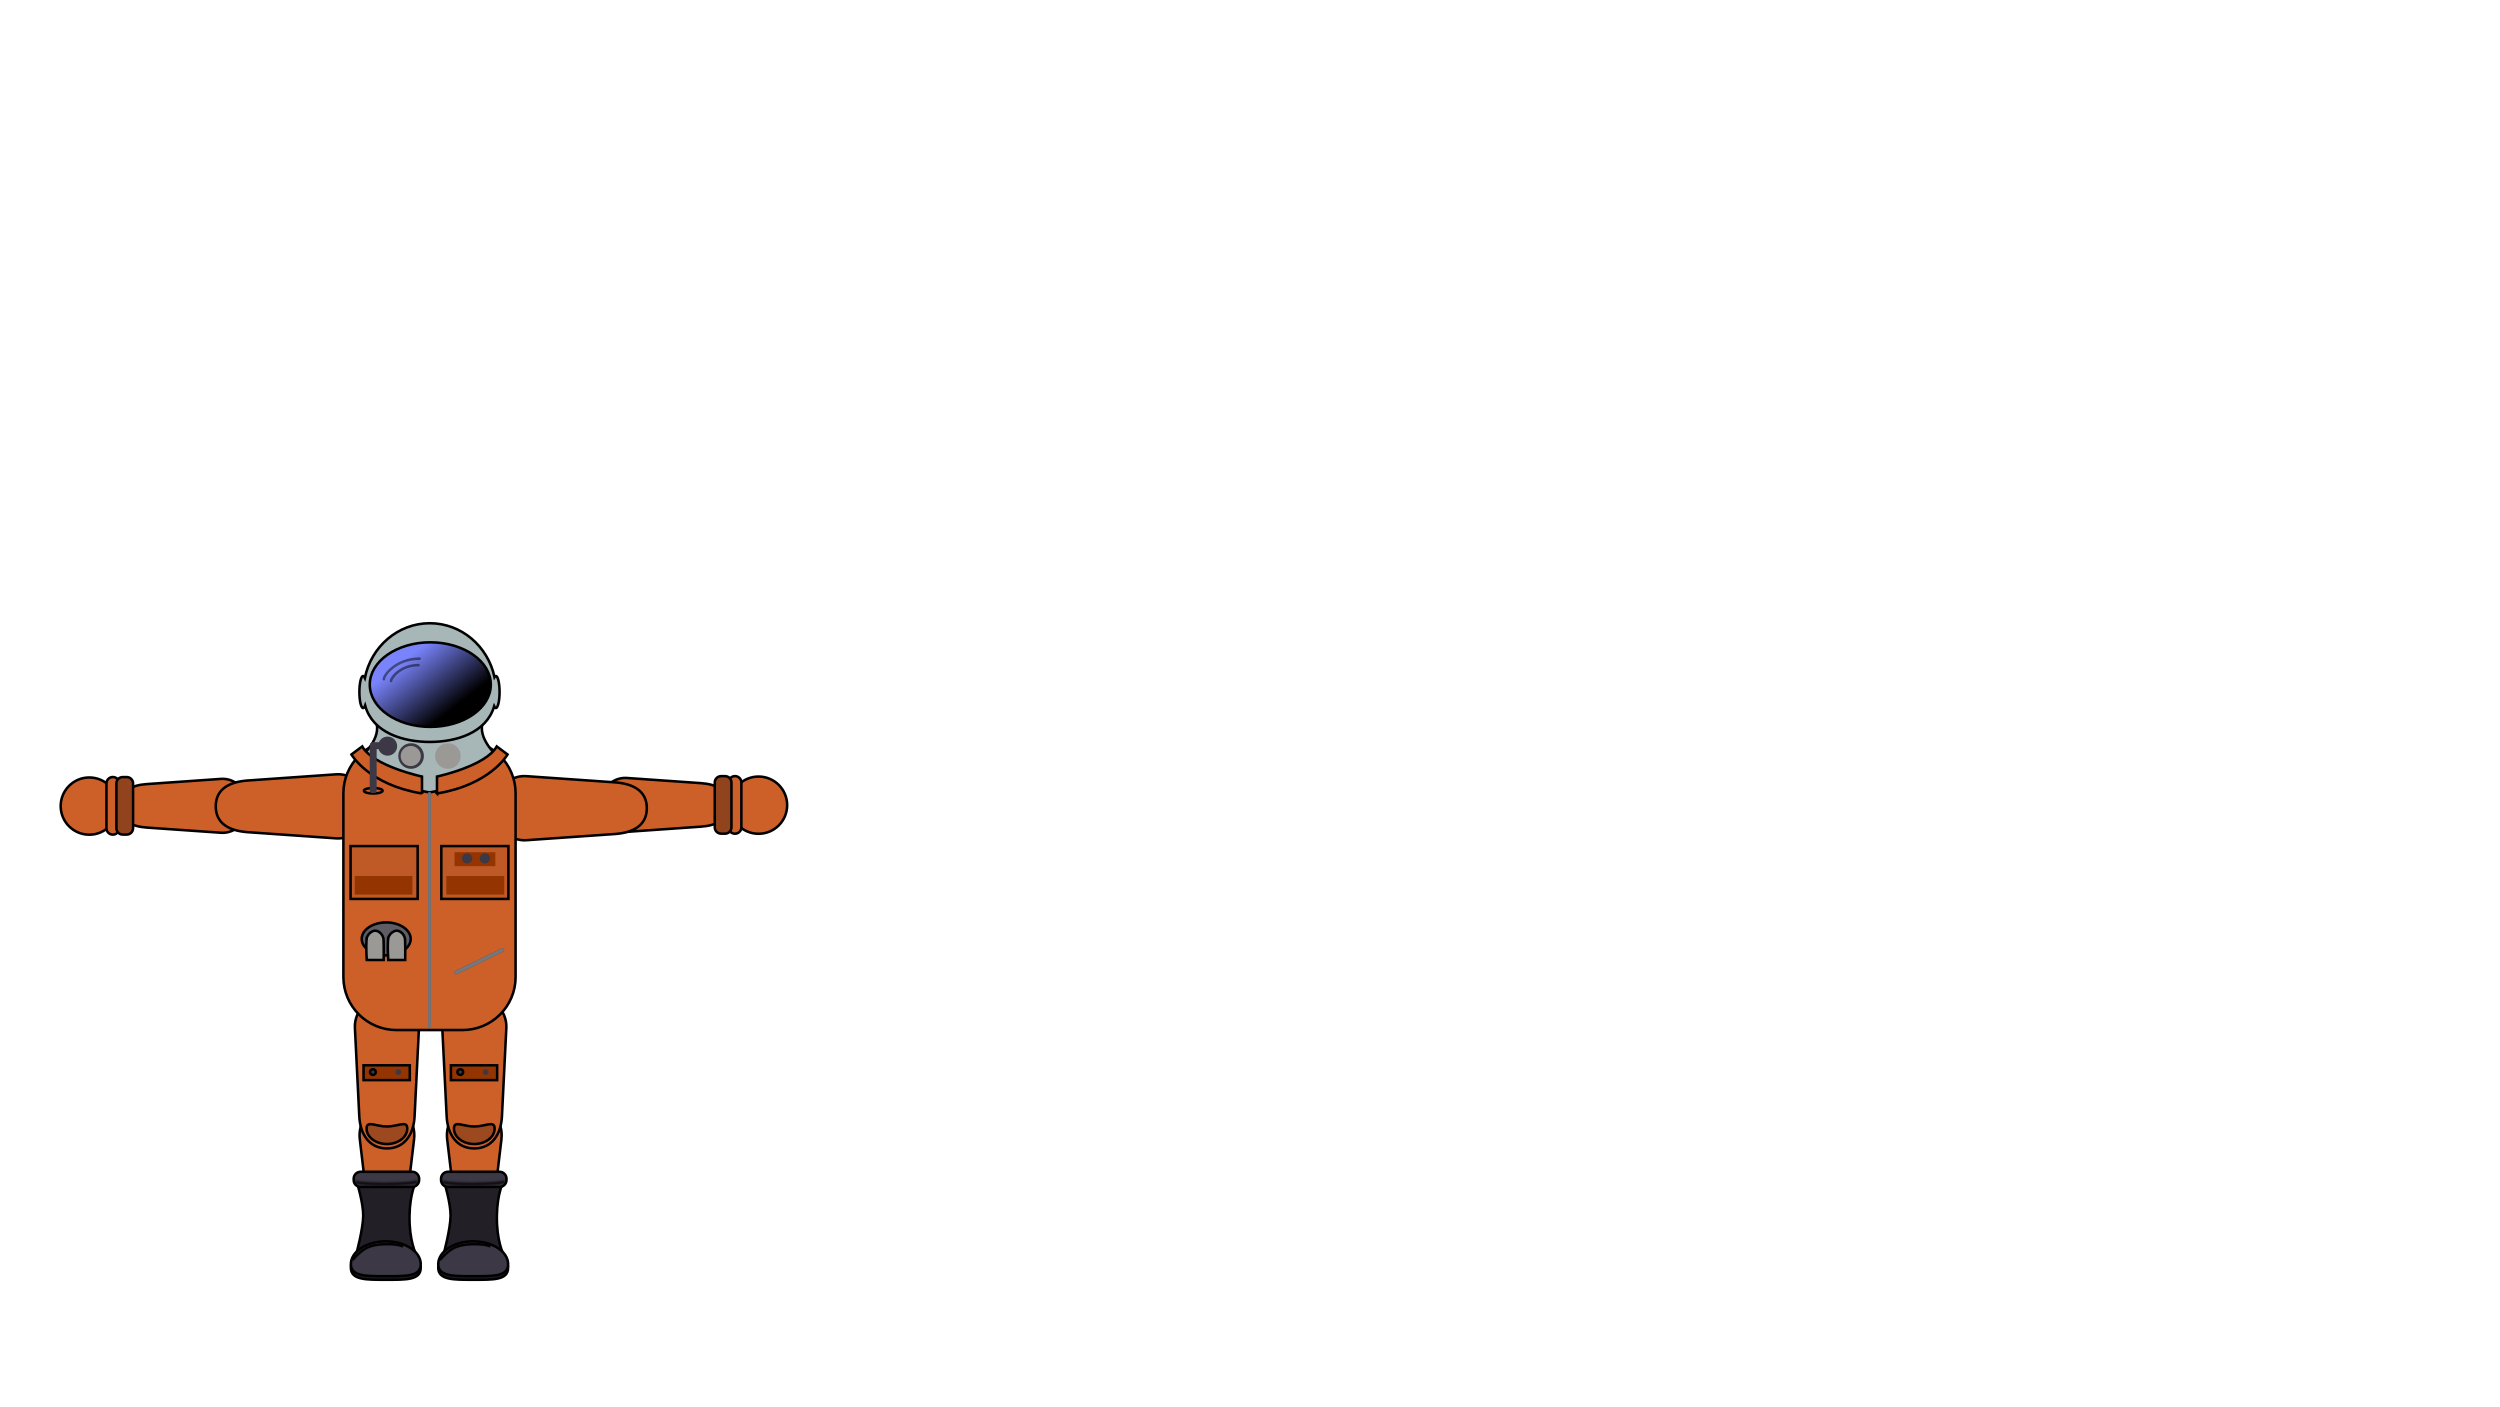
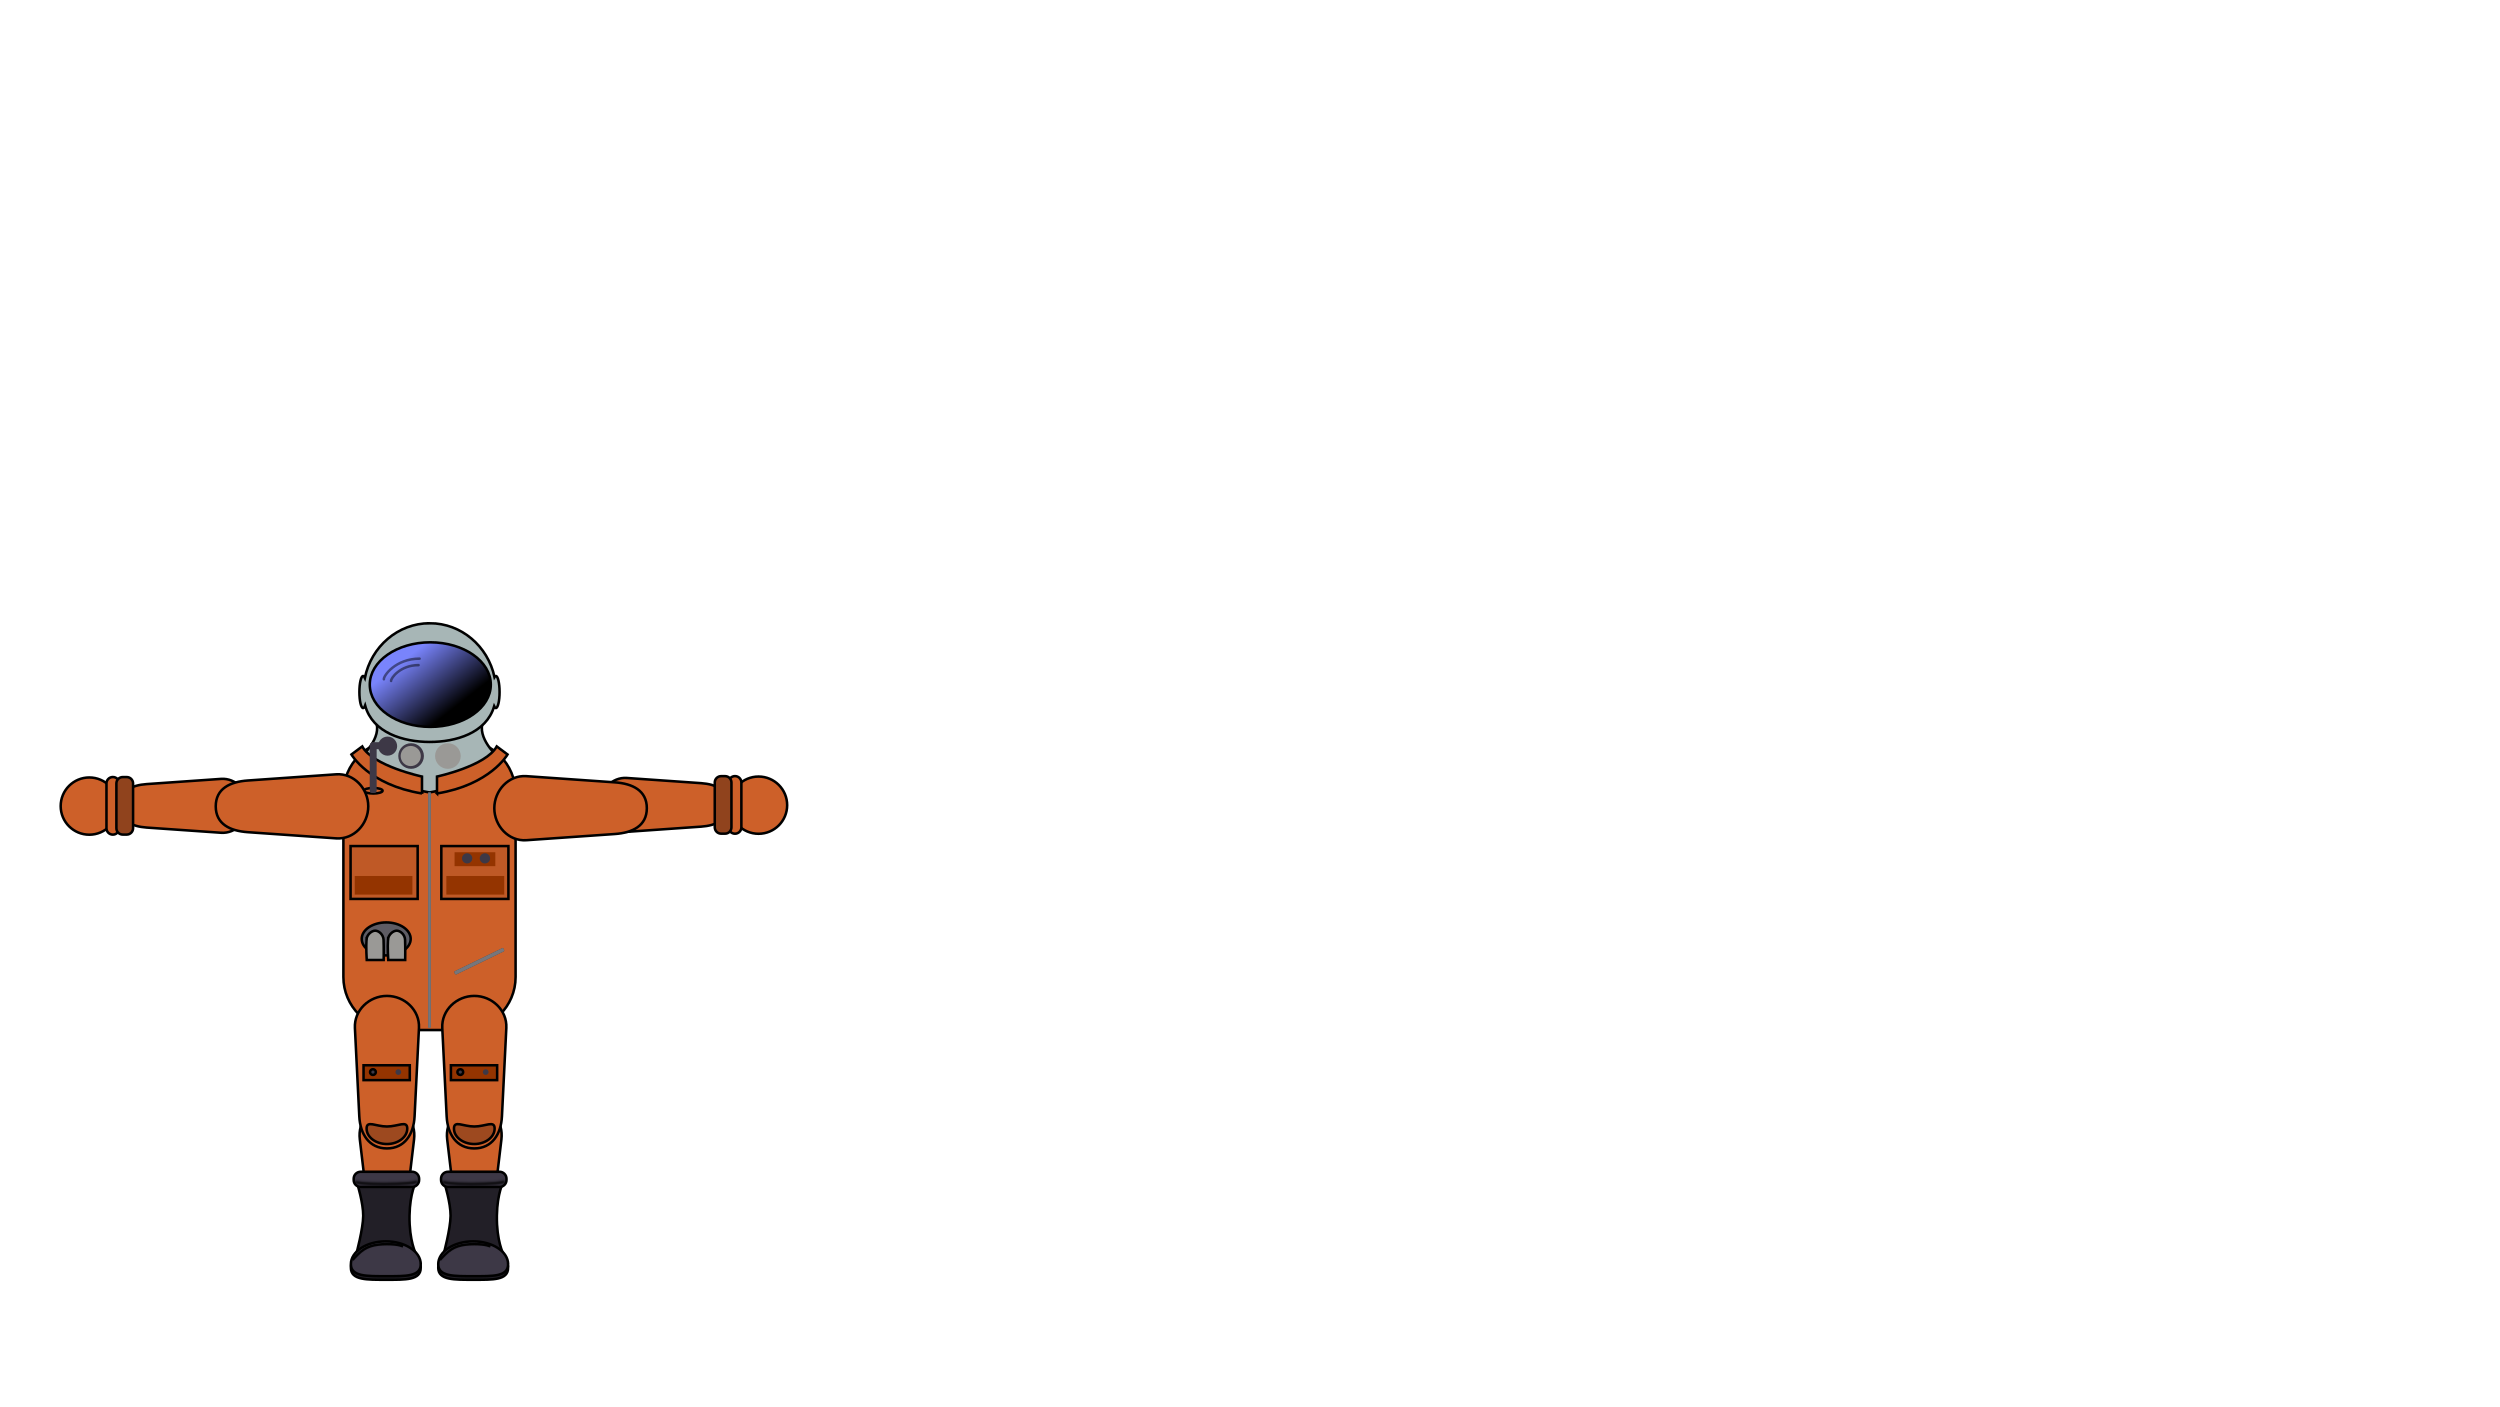
<svg xmlns="http://www.w3.org/2000/svg" xmlns:xlink="http://www.w3.org/1999/xlink" width="1920" height="1080" viewBox="0 0 508 285.75" version="1.1" id="svg1">
  <defs id="defs1">
    <filter style="color-interpolation-filters:sRGB" id="filter71" x="-0.052" y="-0.187" width="1.093" height="1.348">
      <feGaussianBlur stdDeviation="0.147" id="feGaussianBlur71" />
    </filter>
    <filter style="color-interpolation-filters:sRGB" id="filter72" x="-0.073" y="-1.961" width="1.141" height="4.954">
      <feGaussianBlur stdDeviation="0.333" id="feGaussianBlur72" />
    </filter>
    <linearGradient xlink:href="#linearGradient64" id="linearGradient65" x1="-164.24" y1="557.014" x2="-171.913" y2="547.224" gradientUnits="userSpaceOnUse" gradientTransform="translate(0,0.2003846)" />
    <linearGradient id="linearGradient64">
      <stop style="stop-color:#000000;stop-opacity:1;" offset="0" id="stop64" />
      <stop style="stop-color:#7984fc;stop-opacity:1;" offset="1" id="stop65" />
    </linearGradient>
  </defs>
-   <g id="layer9" transform="translate(0.5291667,-8.466667)">
-     <g id="g110" transform="matrix(1.120004,0,0,1.120004,274.9818,-471.6462)" style="stroke:#000000;stroke-width:0.464;stroke-dasharray:none;stroke-opacity:1">
-       <path id="path104" style="fill:#cd6029;stroke:#000000;stroke-width:0.464;stroke-dasharray:none;stroke-opacity:1" d="m -159.94,629.563 c 3.219,0 5.299,2.625 4.922,5.811 l -1.901,16.048 c -0.389,3.282 -3.021,3.191 -3.021,3.191 0,0 -2.627,0.133 -3.021,-3.191 l -1.901,-16.048 c -0.377,-3.185 1.703,-5.811 4.922,-5.811 z" />
-       <g id="g109" transform="matrix(0.8669806,0,0,0.8669806,-54.16583,81.0971)" style="stroke:#000000;stroke-width:0.535;stroke-dasharray:none;stroke-opacity:1">
-         <path style="opacity:1;fill:#221f27;fill-opacity:1;stroke:#000000;stroke-width:0.535;stroke-linecap:butt;stroke-dasharray:none;stroke-opacity:1" d="m -128.21,648.588 c 0,0 1.264,4.085 1.243,6.745 -0.022,2.708 -1.446,7.989 -1.446,7.989 h 12.485 c 0,0 -1.44,-2.759 -1.348,-8.035 0.084,-4.779 1.348,-7.063 1.348,-7.063" id="path105" />
-         <path id="path106" style="opacity:1;fill:#1f1d24;fill-opacity:1;stroke:#000000;stroke-width:0.535;stroke-dasharray:none;stroke-opacity:1" d="m -114.927,666.19 c 0,2.634 -3.174,2.52 -7.212,2.52 -4.038,0 -7.411,0.114 -7.411,-2.52 0,-2.634 3.273,-4.769 7.311,-4.769 4.038,0 7.311,2.135 7.311,4.769 z" />
-         <path id="path107" style="opacity:1;fill:#3d3846;stroke:#000000;stroke-width:0.535;stroke-dasharray:none;stroke-opacity:1" d="m -114.927,665.442 c 0,2.634 -3.174,2.52 -7.212,2.52 -4.038,0 -7.411,0.114 -7.411,-2.52 0,-2.634 3.273,-4.769 7.311,-4.769 4.038,0 7.311,2.135 7.311,4.769 z" />
-         <rect style="opacity:1;fill:#3d3846;fill-opacity:1;stroke:#000000;stroke-width:0.535;stroke-linecap:butt;stroke-dasharray:none;stroke-opacity:1" id="rect107" width="13.695" height="3.176" x="-128.962" y="646.11" ry="1.456" />
-         <path style="opacity:1;mix-blend-mode:normal;fill:none;fill-opacity:1;stroke:#000000;stroke-width:0.535;stroke-linecap:butt;stroke-dasharray:none;stroke-opacity:1;filter:url(#filter71)" d="m -129.117,664.435 c 0.75,-0.816 1.499,-1.632 2.365,-2.194 0.865,-0.562 1.847,-0.871 3.01,-1.014 1.163,-0.143 2.508,-0.121 3.406,-0.033 0.898,0.088 1.35,0.243 1.802,0.397" id="path108" transform="translate(-0.08268229,0.1322917)" />
-         <path style="opacity:1;mix-blend-mode:normal;fill:none;fill-opacity:1;stroke:#000000;stroke-width:0.535;stroke-linecap:butt;stroke-dasharray:none;stroke-opacity:1;filter:url(#filter72)" d="m -128.455,648.593 c 0.187,0.121 0.375,0.243 1.35,0.342 0.976,0.099 2.74,0.176 4.636,0.176 1.896,0 3.925,-0.077 5.11,-0.179 1.185,-0.102 1.527,-0.229 1.869,-0.356" id="path109" transform="translate(-0.1653646,-0.4299479)" />
+   <g id="layer3" transform="translate(31.08103,14.74428)">
+     <g id="layer7">
+       <g id="g79" transform="matrix(1.120004,0,0,1.120004,243.9968,-496.8356)" style="stroke-width:0.464;stroke-dasharray:none">
+         <rect style="fill:#cd6029;fill-opacity:1;stroke:#000000;stroke-width:0.464;stroke-linecap:round;stroke-dasharray:none;stroke-opacity:1" id="rect46" width="31.244" height="52.572" x="-183.305" y="564.743" ry="9.626" />
+         <path style="opacity:1;fill:#a7b6b6;fill-opacity:1;stroke:#000000;stroke-width:0.464;stroke-linecap:round;stroke-dasharray:none;stroke-opacity:1" d="m -172.576,559.531 c -2.853,-0.004 -5.381,0.365 -4.836,1.762 1.169,2.993 -2.433,6.266 -2.9,6.641 2.76,4.818 12.629,6.268 12.629,6.268 0,0 9.869,-1.45 12.629,-6.268 -0.468,-0.374 -4.07,-3.647 -2.9,-6.641 0.873,-2.234 -6.124,-1.837 -9.729,-1.492 -1.352,-0.129 -3.181,-0.267 -4.893,-0.27 z" id="path47" />
+         <g id="g1" transform="matrix(1,0,0,0.9271926,-0.5985567,44.92922)" style="stroke-width:0.482;stroke-dasharray:none">
+           <path style="opacity:1;fill:none;fill-opacity:1;stroke:#424242;stroke-width:0.482;stroke-linecap:butt;stroke-dasharray:none;stroke-opacity:1" d="M -167.084,616.811 V 570.833" id="path49" />
+           <path style="opacity:1;fill:#c0bfbc;fill-opacity:1;stroke:#77767b;stroke-width:0.482;stroke-linecap:butt;stroke-dasharray:none;stroke-opacity:1" d="M -167.084,616.9 V 570.837" id="path50" />
+         </g>
+         <g id="g52" transform="matrix(0.4786807,0.9853702,-0.5066793,0.2461386,214.0309,618.9739)" style="stroke-width:0.59;stroke-dasharray:none">
+           <path style="opacity:1;fill:none;fill-opacity:1;stroke:#424242;stroke-width:0.59;stroke-linecap:round;stroke-dasharray:none;stroke-opacity:1" d="M -160.256,592.655 V 575.625" id="path51" />
+           <path style="opacity:1;fill:#c0bfbc;fill-opacity:1;stroke:#77767b;stroke-width:0.59;stroke-linecap:round;stroke-dasharray:none;stroke-opacity:1" d="M -160.256,592.655 V 575.625" id="path52" />
+         </g>
+         <rect style="opacity:1;fill:#bf5926;fill-opacity:1;stroke:#000000;stroke-width:0.464;stroke-linecap:round;stroke-dasharray:none;stroke-opacity:1" id="rect60" width="12.171" height="9.591" x="-182" y="583.935" />
+         <g id="g53" style="stroke-width:0.464;stroke-dasharray:none">
+           <rect style="opacity:1;fill:#943400;fill-opacity:1;stroke:none;stroke-width:0.464;stroke-linecap:round;stroke-dasharray:none;stroke-opacity:1" id="rect53" width="10.46" height="3.379" x="-181.245" y="589.365" ry="0" />
+         </g>
+         <use x="0" y="0" xlink:href="#rect60" id="use61" transform="translate(16.4638)" style="stroke:#000000;stroke-width:0.464;stroke-dasharray:none;stroke-opacity:1" />
+         <g id="g55" transform="translate(16.66128)" style="stroke-width:0.464;stroke-dasharray:none">
+           <rect style="opacity:1;fill:#943400;fill-opacity:1;stroke:none;stroke-width:0.464;stroke-linecap:round;stroke-dasharray:none;stroke-opacity:1" id="rect54" width="10.5" height="3.379" x="-181.285" y="589.365" ry="0" />
+         </g>
+         <ellipse style="opacity:1;fill:#5e5c64;fill-opacity:1;stroke:#000000;stroke-width:0.464;stroke-linecap:round;stroke-dasharray:none;stroke-opacity:1" id="path56" cx="-175.536" cy="600.782" rx="4.443" ry="2.993" />
+         <path id="rect56" style="opacity:1;fill:#9a9996;stroke:#000000;stroke-width:0.464;stroke-linecap:round;stroke-dasharray:none" d="m -179.111,600.886 c 0.07,-0.902 0.949,-1.601 1.579,-1.601 0.631,0 1.478,0.688 1.517,1.668 0.054,1.374 0.021,3.652 0.021,3.652 h -3.076 c 0,0 -0.148,-2.35 -0.042,-3.72 z" />
+         <path id="path57" style="opacity:1;fill:#9a9996;stroke:#000000;stroke-width:0.464;stroke-linecap:round;stroke-dasharray:none" d="m -175.208,600.886 c 0.07,-0.902 0.949,-1.601 1.579,-1.601 0.631,0 1.478,0.688 1.517,1.668 0.054,1.374 0.021,3.652 0.021,3.652 h -3.076 c 0,0 -0.148,-2.35 -0.042,-3.72 z" />
+         <path style="opacity:1;fill:#cd6029;fill-opacity:1;stroke:#000000;stroke-width:0.464;stroke-linecap:round;stroke-dasharray:none;stroke-opacity:1" d="m -169.044,574.397 v -3.071 c 0,0 -8.883,-1.904 -10.842,-5.466 l -1.961,1.462 c 0,0 3.137,5.508 12.804,7.074 z" id="path58" />
+         <use x="0" y="0" xlink:href="#g55" id="use60" transform="matrix(0.7039285,0,0,0.7481502,-47.24878,144.123)" style="stroke-width:0.639;stroke-dasharray:none" />
+         <ellipse style="opacity:1;fill:#3d3846;fill-opacity:1;stroke:none;stroke-width:0.464;stroke-linecap:round;stroke-dasharray:none;stroke-opacity:1" id="path61" cx="-160.852" cy="586.168" rx="0.939" ry="0.926" />
+         <use x="0" y="0" xlink:href="#path61" id="use62" transform="translate(3.227279)" style="stroke-width:0.464;stroke-dasharray:none" />
+         <circle style="opacity:1;fill:#3d3846;fill-opacity:1;stroke:none;stroke-width:0.464;stroke-linecap:round;stroke-dasharray:none;stroke-opacity:1" id="path62" cx="-175.283" cy="565.807" r="1.731" />
+         <circle style="opacity:1;fill:#3d3846;fill-opacity:1;stroke:none;stroke-width:0.464;stroke-linecap:round;stroke-dasharray:none;stroke-opacity:1" id="circle62" cx="-171.022" cy="567.6" r="2.326" />
+         <circle style="opacity:1;fill:#9a9996;fill-opacity:1;stroke:none;stroke-width:0.464;stroke-linecap:round;stroke-dasharray:none;stroke-opacity:1" id="circle63" cx="-164.344" cy="567.6" r="2.326" />
+         <rect style="opacity:1;fill:#3d3846;fill-opacity:1;stroke:none;stroke-width:0.464;stroke-linecap:round;stroke-dasharray:none;stroke-opacity:1" id="rect63" width="3.274" height="1.257" x="-178.518" y="565.09" ry="0.628" />
+         <ellipse style="opacity:1;fill:none;fill-opacity:1;stroke:#000000;stroke-width:0.464;stroke-linecap:round;stroke-dasharray:none;stroke-opacity:1" id="path64" cx="-177.886" cy="573.899" rx="1.703" ry="0.505" />
+         <path id="rect64" style="opacity:1;fill:#3d3846;stroke-width:0.464;stroke-linecap:round;stroke-dasharray:none" d="m -177.27,565.762 v 8.127 c 0,0.426 -0.314,0.427 -0.628,0.427 -0.314,0 -0.628,-10e-4 -0.628,-0.427 v -8.127 c 0,-0.361 0.28,-0.652 0.628,-0.652 0.348,0 0.628,0.291 0.628,0.652 z" />
+         <circle style="opacity:1;fill:#9a9996;fill-opacity:1;stroke:none;stroke-width:0.464;stroke-linecap:round;stroke-dasharray:none;stroke-opacity:1" id="circle64" cx="-171.084" cy="567.6" r="1.83" />
+         <path style="opacity:1;fill:#cd6029;fill-opacity:1;stroke:#000000;stroke-width:0.464;stroke-linecap:round;stroke-dasharray:none;stroke-opacity:1" d="m -166.322,574.397 v -3.071 c 0,0 8.883,-1.904 10.842,-5.466 l 1.961,1.462 c 0,0 -3.137,5.508 -12.804,7.074 z" id="path81" />
      </g>
    </g>
-     <g id="g74" transform="matrix(1.120004,0,0,1.120004,257.2296,-471.6462)" style="stroke:#000000;stroke-width:0.464;stroke-dasharray:none;stroke-opacity:1">
-       <path id="rect2" style="fill:#cd6029;stroke:#000000;stroke-width:0.464;stroke-dasharray:none;stroke-opacity:1" d="m -159.94,629.563 c 3.219,0 5.299,2.625 4.922,5.811 l -1.901,16.048 c -0.389,3.282 -3.021,3.191 -3.021,3.191 0,0 -2.627,0.133 -3.021,-3.191 l -1.901,-16.048 c -0.377,-3.185 1.703,-5.811 4.922,-5.811 z" />
-       <g id="g72" transform="matrix(0.8669806,0,0,0.8669806,-54.16583,81.0971)" style="stroke:#000000;stroke-width:0.535;stroke-dasharray:none;stroke-opacity:1">
-         <path style="opacity:1;fill:#221f27;fill-opacity:1;stroke:#000000;stroke-width:0.535;stroke-linecap:butt;stroke-dasharray:none;stroke-opacity:1" d="m -128.21,648.588 c 0,0 1.264,4.085 1.243,6.745 -0.022,2.708 -1.446,7.989 -1.446,7.989 h 12.485 c 0,0 -1.44,-2.759 -1.348,-8.035 0.084,-4.779 1.348,-7.063 1.348,-7.063" id="path45" />
-         <path id="path54" style="opacity:1;fill:#1f1d24;fill-opacity:1;stroke:#000000;stroke-width:0.535;stroke-dasharray:none;stroke-opacity:1" d="m -114.927,666.19 c 0,2.634 -3.174,2.52 -7.212,2.52 -4.038,0 -7.411,0.114 -7.411,-2.52 0,-2.634 3.273,-4.769 7.311,-4.769 4.038,0 7.311,2.135 7.311,4.769 z" />
-         <path id="path53" style="opacity:1;fill:#3d3846;stroke:#000000;stroke-width:0.535;stroke-dasharray:none;stroke-opacity:1" d="m -114.927,665.442 c 0,2.634 -3.174,2.52 -7.212,2.52 -4.038,0 -7.411,0.114 -7.411,-2.52 0,-2.634 3.273,-4.769 7.311,-4.769 4.038,0 7.311,2.135 7.311,4.769 z" />
-         <rect style="opacity:1;fill:#3d3846;fill-opacity:1;stroke:#000000;stroke-width:0.535;stroke-linecap:butt;stroke-dasharray:none;stroke-opacity:1" id="rect45" width="13.695" height="3.176" x="-128.962" y="646.11" ry="1.456" />
-         <path style="opacity:1;mix-blend-mode:normal;fill:none;fill-opacity:1;stroke:#000000;stroke-width:0.535;stroke-linecap:butt;stroke-dasharray:none;stroke-opacity:1;filter:url(#filter71)" d="m -129.117,664.435 c 0.75,-0.816 1.499,-1.632 2.365,-2.194 0.865,-0.562 1.847,-0.871 3.01,-1.014 1.163,-0.143 2.508,-0.121 3.406,-0.033 0.898,0.088 1.35,0.243 1.802,0.397" id="path70" transform="translate(-0.08268229,0.1322917)" />
-         <path style="opacity:1;mix-blend-mode:normal;fill:none;fill-opacity:1;stroke:#000000;stroke-width:0.535;stroke-linecap:butt;stroke-dasharray:none;stroke-opacity:1;filter:url(#filter72)" d="m -128.455,648.593 c 0.187,0.121 0.375,0.243 1.35,0.342 0.976,0.099 2.74,0.176 4.636,0.176 1.896,0 3.925,-0.077 5.11,-0.179 1.185,-0.102 1.527,-0.229 1.869,-0.356" id="path71" transform="translate(-0.1653646,-0.4299479)" />
+     <g id="g11">
+       <g id="g74" transform="matrix(1.120004,0,0,1.120004,226.6777,-494.8572)" style="stroke:#000000;stroke-width:0.464;stroke-dasharray:none;stroke-opacity:1">
+         <path id="rect2" style="fill:#cd6029;stroke:#000000;stroke-width:0.464;stroke-dasharray:none;stroke-opacity:1" d="m -159.94,629.563 c 3.219,0 5.299,2.625 4.922,5.811 l -1.901,16.048 c -0.389,3.282 -3.021,3.191 -3.021,3.191 0,0 -2.627,0.133 -3.021,-3.191 l -1.901,-16.048 c -0.377,-3.185 1.703,-5.811 4.922,-5.811 z" />
+         <g id="g72" transform="matrix(0.8669806,0,0,0.8669806,-54.16583,81.0971)" style="stroke:#000000;stroke-width:0.535;stroke-dasharray:none;stroke-opacity:1">
+           <path style="opacity:1;fill:#221f27;fill-opacity:1;stroke:#000000;stroke-width:0.535;stroke-linecap:butt;stroke-dasharray:none;stroke-opacity:1" d="m -128.21,648.588 c 0,0 1.264,4.085 1.243,6.745 -0.022,2.708 -1.446,7.989 -1.446,7.989 h 12.485 c 0,0 -1.44,-2.759 -1.348,-8.035 0.084,-4.779 1.348,-7.063 1.348,-7.063" id="path45" />
+           <path id="path54" style="opacity:1;fill:#1f1d24;fill-opacity:1;stroke:#000000;stroke-width:0.535;stroke-dasharray:none;stroke-opacity:1" d="m -114.927,666.19 c 0,2.634 -3.174,2.52 -7.212,2.52 -4.038,0 -7.411,0.114 -7.411,-2.52 0,-2.634 3.273,-4.769 7.311,-4.769 4.038,0 7.311,2.135 7.311,4.769 z" />
+           <path id="path53" style="opacity:1;fill:#3d3846;stroke:#000000;stroke-width:0.535;stroke-dasharray:none;stroke-opacity:1" d="m -114.927,665.442 c 0,2.634 -3.174,2.52 -7.212,2.52 -4.038,0 -7.411,0.114 -7.411,-2.52 0,-2.634 3.273,-4.769 7.311,-4.769 4.038,0 7.311,2.135 7.311,4.769 z" />
+           <rect style="opacity:1;fill:#3d3846;fill-opacity:1;stroke:#000000;stroke-width:0.535;stroke-linecap:butt;stroke-dasharray:none;stroke-opacity:1" id="rect45" width="13.695" height="3.176" x="-128.962" y="646.11" ry="1.456" />
+           <path style="opacity:1;mix-blend-mode:normal;fill:none;fill-opacity:1;stroke:#000000;stroke-width:0.535;stroke-linecap:butt;stroke-dasharray:none;stroke-opacity:1;filter:url(#filter71)" d="m -129.117,664.435 c 0.75,-0.816 1.499,-1.632 2.365,-2.194 0.865,-0.562 1.847,-0.871 3.01,-1.014 1.163,-0.143 2.508,-0.121 3.406,-0.033 0.898,0.088 1.35,0.243 1.802,0.397" id="path70" transform="translate(-0.08268229,0.1322917)" />
+           <path style="opacity:1;mix-blend-mode:normal;fill:none;fill-opacity:1;stroke:#000000;stroke-width:0.535;stroke-linecap:butt;stroke-dasharray:none;stroke-opacity:1;filter:url(#filter72)" d="m -128.455,648.593 c 0.187,0.121 0.375,0.243 1.35,0.342 0.976,0.099 2.74,0.176 4.636,0.176 1.896,0 3.925,-0.077 5.11,-0.179 1.185,-0.102 1.527,-0.229 1.869,-0.356" id="path71" transform="translate(-0.1653646,-0.4299479)" />
+         </g>
      </g>
    </g>
-     <g id="g117" transform="matrix(-1.120004,0,0,1.120004,-99.25509,-472.2075)" style="stroke:#000000;stroke-width:0.464;stroke-dasharray:none;stroke-opacity:1">
-       <path id="path116" style="fill:#cd6029;stroke:#000000;stroke-width:0.464;stroke-dasharray:none;stroke-opacity:1" d="m -196.984,575.204 c 0,2.707 -2.186,5.076 -4.887,4.887 l -13.498,-0.944 c -2.7,-0.189 -4.887,-1.236 -4.887,-3.943 0,-2.707 2.187,-3.754 4.887,-3.943 l 13.498,-0.944 c 2.701,-0.189 4.887,2.18 4.887,4.887 z" />
-       <circle style="opacity:1;fill:#cd6029;fill-opacity:1;stroke:#000000;stroke-width:0.464;stroke-linecap:butt;stroke-dasharray:none;stroke-opacity:1" id="circle116" cx="-225.769" cy="575.251" r="5.192" />
-       <rect style="opacity:1;fill:#cd6029;fill-opacity:1;stroke:#000000;stroke-width:0.464;stroke-linecap:butt;stroke-dasharray:none;stroke-opacity:1" id="rect116" width="2.315" height="10.451" x="-222.653" y="569.979" ry="1.158" />
-       <rect style="opacity:1;fill:#90431d;fill-opacity:1;stroke:#000000;stroke-width:0.464;stroke-linecap:butt;stroke-dasharray:none;stroke-opacity:1" id="rect117" width="3.028" height="10.436" x="-220.853" y="569.986" ry="1.156" />
+     <g id="g12">
+       <g id="g110" transform="matrix(1.120004,0,0,1.120004,244.4299,-494.8572)" style="stroke:#000000;stroke-width:0.464;stroke-dasharray:none;stroke-opacity:1">
+         <path id="path104" style="fill:#cd6029;stroke:#000000;stroke-width:0.464;stroke-dasharray:none;stroke-opacity:1" d="m -159.94,629.563 c 3.219,0 5.299,2.625 4.922,5.811 l -1.901,16.048 c -0.389,3.282 -3.021,3.191 -3.021,3.191 0,0 -2.627,0.133 -3.021,-3.191 l -1.901,-16.048 c -0.377,-3.185 1.703,-5.811 4.922,-5.811 z" />
+         <g id="g109" transform="matrix(0.8669806,0,0,0.8669806,-54.16583,81.0971)" style="stroke:#000000;stroke-width:0.535;stroke-dasharray:none;stroke-opacity:1">
+           <path style="opacity:1;fill:#221f27;fill-opacity:1;stroke:#000000;stroke-width:0.535;stroke-linecap:butt;stroke-dasharray:none;stroke-opacity:1" d="m -128.21,648.588 c 0,0 1.264,4.085 1.243,6.745 -0.022,2.708 -1.446,7.989 -1.446,7.989 h 12.485 c 0,0 -1.44,-2.759 -1.348,-8.035 0.084,-4.779 1.348,-7.063 1.348,-7.063" id="path105" />
+           <path id="path106" style="opacity:1;fill:#1f1d24;fill-opacity:1;stroke:#000000;stroke-width:0.535;stroke-dasharray:none;stroke-opacity:1" d="m -114.927,666.19 c 0,2.634 -3.174,2.52 -7.212,2.52 -4.038,0 -7.411,0.114 -7.411,-2.52 0,-2.634 3.273,-4.769 7.311,-4.769 4.038,0 7.311,2.135 7.311,4.769 z" />
+           <path id="path107" style="opacity:1;fill:#3d3846;stroke:#000000;stroke-width:0.535;stroke-dasharray:none;stroke-opacity:1" d="m -114.927,665.442 c 0,2.634 -3.174,2.52 -7.212,2.52 -4.038,0 -7.411,0.114 -7.411,-2.52 0,-2.634 3.273,-4.769 7.311,-4.769 4.038,0 7.311,2.135 7.311,4.769 z" />
+           <rect style="opacity:1;fill:#3d3846;fill-opacity:1;stroke:#000000;stroke-width:0.535;stroke-linecap:butt;stroke-dasharray:none;stroke-opacity:1" id="rect107" width="13.695" height="3.176" x="-128.962" y="646.11" ry="1.456" />
+           <path style="opacity:1;mix-blend-mode:normal;fill:none;fill-opacity:1;stroke:#000000;stroke-width:0.535;stroke-linecap:butt;stroke-dasharray:none;stroke-opacity:1;filter:url(#filter71)" d="m -129.117,664.435 c 0.75,-0.816 1.499,-1.632 2.365,-2.194 0.865,-0.562 1.847,-0.871 3.01,-1.014 1.163,-0.143 2.508,-0.121 3.406,-0.033 0.898,0.088 1.35,0.243 1.802,0.397" id="path108" transform="translate(-0.08268229,0.1322917)" />
+           <path style="opacity:1;mix-blend-mode:normal;fill:none;fill-opacity:1;stroke:#000000;stroke-width:0.535;stroke-linecap:butt;stroke-dasharray:none;stroke-opacity:1;filter:url(#filter72)" d="m -128.455,648.593 c 0.187,0.121 0.375,0.243 1.35,0.342 0.976,0.099 2.74,0.176 4.636,0.176 1.896,0 3.925,-0.077 5.11,-0.179 1.185,-0.102 1.527,-0.229 1.869,-0.356" id="path109" transform="translate(-0.1653646,-0.4299479)" />
+         </g>
+       </g>
    </g>
-     <g id="g118" transform="matrix(-1.120004,0,0,1.120004,-98.50674,-471.6463)" style="stroke:#000000;stroke-width:0.464;stroke-dasharray:none;stroke-opacity:1">
-       <path id="path117" style="fill:#cd6029;stroke:#000000;stroke-width:0.464;stroke-dasharray:none;stroke-opacity:1" transform="rotate(90)" d="m 575.298,177.162 c 3.219,0 6.035,2.599 5.811,5.811 l -1.123,16.048 c -0.225,3.211 -1.469,5.811 -4.688,5.811 -3.219,0 -4.464,-2.6 -4.688,-5.811 L 569.487,182.973 c -0.225,-3.211 2.592,-5.811 5.811,-5.811 z" />
+     <g id="g13">
+       <g id="g73" transform="matrix(1.120004,0,0,1.120004,226.6777,-494.8572)" style="stroke:#000000;stroke-width:0.464;stroke-dasharray:none;stroke-opacity:1">
+         <path id="rect1" style="fill:#cd6029;stroke:#000000;stroke-width:0.464;stroke-dasharray:none;stroke-opacity:1" d="m -159.94,609.357 c 3.219,0 5.97,2.595 5.811,5.811 l -0.795,16.048 c -0.159,3.215 -1.796,5.811 -5.016,5.811 -3.219,0 -4.856,-2.596 -5.016,-5.811 l -0.795,-16.048 c -0.159,-3.215 2.592,-5.811 5.811,-5.811 z" />
+         <g id="g5" transform="matrix(0.7989131,0,0,0.7989131,-19.72368,151.0879)" style="stroke:#000000;stroke-width:0.58;stroke-dasharray:none;stroke-opacity:1">
+           <rect style="opacity:1;fill:#943400;fill-opacity:1;stroke:#000000;stroke-width:0.58;stroke-linecap:round;stroke-dasharray:none;stroke-opacity:1" id="rect4" width="10.5" height="3.379" x="-180.821" y="589.365" ry="0" />
+         </g>
+         <ellipse style="opacity:1;fill:#3d3846;fill-opacity:1;stroke:#000000;stroke-width:0.464;stroke-linecap:round;stroke-dasharray:none;stroke-opacity:1" id="ellipse7" cx="-162.48" cy="623.176" rx="0.524" ry="0.517" />
+         <use x="0" y="0" xlink:href="#path61" id="use7" transform="matrix(0.5580628,0,0,0.5580628,-68.10722,296.0578)" style="stroke:#000000;stroke-width:0.831;stroke-dasharray:none;stroke-opacity:1" />
+         <path id="path128" style="fill:#9d491f;fill-opacity:1;stroke:#000000;stroke-width:0.464;stroke-linecap:round;stroke-linejoin:round;paint-order:markers fill stroke" d="m -373.944,302.914 c 0,1.551 -1.651,2.808 -3.689,2.808 -2.037,0 -3.689,-1.257 -3.689,-2.808 0,-1.551 1.651,-0.373 3.689,-0.373 2.037,0 3.689,-1.177 3.689,0.373 z" transform="translate(217.6926,330.508)" />
+       </g>
    </g>
-     <g id="g77" transform="matrix(1.120004,0,0,1.120004,270.4774,-472.0204)" style="stroke:#000000;stroke-width:0.464;stroke-dasharray:none;stroke-opacity:1">
-       <path id="path75" style="fill:#cd6029;stroke:#000000;stroke-width:0.464;stroke-dasharray:none;stroke-opacity:1" d="m -196.984,575.204 c 0,2.707 -2.186,5.076 -4.887,4.887 l -13.498,-0.944 c -2.7,-0.189 -4.887,-1.236 -4.887,-3.943 0,-2.707 2.187,-3.754 4.887,-3.943 l 13.498,-0.944 c 2.701,-0.189 4.887,2.18 4.887,4.887 z" />
-       <circle style="opacity:1;fill:#cd6029;fill-opacity:1;stroke:#000000;stroke-width:0.464;stroke-linecap:butt;stroke-dasharray:none;stroke-opacity:1" id="path80" cx="-225.769" cy="575.251" r="5.192" />
-       <rect style="opacity:1;fill:#cd6029;fill-opacity:1;stroke:#000000;stroke-width:0.464;stroke-linecap:butt;stroke-dasharray:none;stroke-opacity:1" id="rect80" width="2.315" height="10.451" x="-222.653" y="569.979" ry="1.158" />
-       <rect style="opacity:1;fill:#90431d;fill-opacity:1;stroke:#000000;stroke-width:0.464;stroke-linecap:butt;stroke-dasharray:none;stroke-opacity:1" id="rect79" width="3.028" height="10.436" x="-220.853" y="569.986" ry="1.156" />
+     <g id="g14">
+       <g id="g113" transform="matrix(1.120004,0,0,1.120004,244.4299,-494.8572)" style="stroke:#000000;stroke-width:0.464;stroke-dasharray:none;stroke-opacity:1">
+         <path id="path110" style="fill:#cd6029;stroke:#000000;stroke-width:0.464;stroke-dasharray:none;stroke-opacity:1" d="m -159.94,609.357 c 3.219,0 5.97,2.595 5.811,5.811 l -0.795,16.048 c -0.159,3.215 -1.796,5.811 -5.016,5.811 -3.219,0 -4.856,-2.596 -5.016,-5.811 l -0.795,-16.048 c -0.159,-3.215 2.592,-5.811 5.811,-5.811 z" />
+         <g id="g112" transform="matrix(0.7989131,0,0,0.7989131,-19.72368,151.0879)" style="stroke:#000000;stroke-width:0.58;stroke-dasharray:none;stroke-opacity:1">
+           <rect style="opacity:1;fill:#943400;fill-opacity:1;stroke:#000000;stroke-width:0.58;stroke-linecap:round;stroke-dasharray:none;stroke-opacity:1" id="rect111" width="10.5" height="3.379" x="-180.821" y="589.365" ry="0" />
+         </g>
+         <ellipse style="opacity:1;fill:#3d3846;fill-opacity:1;stroke:#000000;stroke-width:0.464;stroke-linecap:round;stroke-dasharray:none;stroke-opacity:1" id="ellipse112" cx="-162.48" cy="623.176" rx="0.524" ry="0.517" />
+         <use x="0" y="0" xlink:href="#path61" id="use112" transform="matrix(0.5580628,0,0,0.5580628,-68.10722,296.0578)" style="stroke:#000000;stroke-width:0.831;stroke-dasharray:none;stroke-opacity:1" />
+         <path id="path129" style="fill:#9d491f;fill-opacity:1;stroke:#000000;stroke-width:0.464;stroke-linecap:round;stroke-linejoin:round;paint-order:markers fill stroke" d="m -359.569,302.914 c 0,1.551 -1.651,2.808 -3.689,2.808 -2.037,0 -3.689,-1.257 -3.689,-2.808 0,-1.551 1.651,-0.373 3.689,-0.373 2.037,0 3.689,-1.177 3.689,0.373 z" transform="translate(203.3179,330.508)" />
+       </g>
    </g>
-     <g id="g76" transform="matrix(1.120004,0,0,1.120004,272.7225,-472.0204)" style="stroke:#000000;stroke-width:0.464;stroke-dasharray:none;stroke-opacity:1">
-       <path id="rect75" style="fill:#cd6029;stroke:#000000;stroke-width:0.464;stroke-dasharray:none;stroke-opacity:1" transform="rotate(90)" d="m 575.298,177.162 c 3.219,0 6.035,2.599 5.811,5.811 l -1.123,16.048 c -0.225,3.211 -1.469,5.811 -4.688,5.811 -3.219,0 -4.464,-2.6 -4.688,-5.811 L 569.487,182.973 c -0.225,-3.211 2.592,-5.811 5.811,-5.811 z" />
+     <g id="g15">
+       <g id="g77" transform="matrix(1.120004,0,0,1.120004,239.9256,-495.2314)" style="stroke:#000000;stroke-width:0.464;stroke-dasharray:none;stroke-opacity:1">
+         <path id="path75" style="fill:#cd6029;stroke:#000000;stroke-width:0.464;stroke-dasharray:none;stroke-opacity:1" d="m -196.984,575.204 c 0,2.707 -2.186,5.076 -4.887,4.887 l -13.498,-0.944 c -2.7,-0.189 -4.887,-1.236 -4.887,-3.943 0,-2.707 2.187,-3.754 4.887,-3.943 l 13.498,-0.944 c 2.701,-0.189 4.887,2.18 4.887,4.887 z" />
+         <circle style="opacity:1;fill:#cd6029;fill-opacity:1;stroke:#000000;stroke-width:0.464;stroke-linecap:butt;stroke-dasharray:none;stroke-opacity:1" id="path80" cx="-225.769" cy="575.251" r="5.192" />
+         <rect style="opacity:1;fill:#cd6029;fill-opacity:1;stroke:#000000;stroke-width:0.464;stroke-linecap:butt;stroke-dasharray:none;stroke-opacity:1" id="rect80" width="2.315" height="10.451" x="-222.653" y="569.979" ry="1.158" />
+         <rect style="opacity:1;fill:#90431d;fill-opacity:1;stroke:#000000;stroke-width:0.464;stroke-linecap:butt;stroke-dasharray:none;stroke-opacity:1" id="rect79" width="3.028" height="10.436" x="-220.853" y="569.986" ry="1.156" />
+       </g>
    </g>
-     <g id="g113" transform="matrix(1.120004,0,0,1.120004,274.9818,-471.6462)" style="stroke:#000000;stroke-width:0.464;stroke-dasharray:none;stroke-opacity:1">
-       <path id="path110" style="fill:#cd6029;stroke:#000000;stroke-width:0.464;stroke-dasharray:none;stroke-opacity:1" d="m -159.94,609.357 c 3.219,0 5.97,2.595 5.811,5.811 l -0.795,16.048 c -0.159,3.215 -1.796,5.811 -5.016,5.811 -3.219,0 -4.856,-2.596 -5.016,-5.811 l -0.795,-16.048 c -0.159,-3.215 2.592,-5.811 5.811,-5.811 z" />
-       <g id="g112" transform="matrix(0.7989131,0,0,0.7989131,-19.72368,151.0879)" style="stroke:#000000;stroke-width:0.58;stroke-dasharray:none;stroke-opacity:1">
-         <rect style="opacity:1;fill:#943400;fill-opacity:1;stroke:#000000;stroke-width:0.58;stroke-linecap:round;stroke-dasharray:none;stroke-opacity:1" id="rect111" width="10.5" height="3.379" x="-180.821" y="589.365" ry="0" />
+     <g id="g16">
+       <g id="g117" transform="matrix(-1.120004,0,0,1.120004,-129.807,-495.4185)" style="stroke:#000000;stroke-width:0.464;stroke-dasharray:none;stroke-opacity:1">
+         <path id="path116" style="fill:#cd6029;stroke:#000000;stroke-width:0.464;stroke-dasharray:none;stroke-opacity:1" d="m -196.984,575.204 c 0,2.707 -2.186,5.076 -4.887,4.887 l -13.498,-0.944 c -2.7,-0.189 -4.887,-1.236 -4.887,-3.943 0,-2.707 2.187,-3.754 4.887,-3.943 l 13.498,-0.944 c 2.701,-0.189 4.887,2.18 4.887,4.887 z" />
+         <circle style="opacity:1;fill:#cd6029;fill-opacity:1;stroke:#000000;stroke-width:0.464;stroke-linecap:butt;stroke-dasharray:none;stroke-opacity:1" id="circle116" cx="-225.769" cy="575.251" r="5.192" />
+         <rect style="opacity:1;fill:#cd6029;fill-opacity:1;stroke:#000000;stroke-width:0.464;stroke-linecap:butt;stroke-dasharray:none;stroke-opacity:1" id="rect116" width="2.315" height="10.451" x="-222.653" y="569.979" ry="1.158" />
+         <rect style="opacity:1;fill:#90431d;fill-opacity:1;stroke:#000000;stroke-width:0.464;stroke-linecap:butt;stroke-dasharray:none;stroke-opacity:1" id="rect117" width="3.028" height="10.436" x="-220.853" y="569.986" ry="1.156" />
      </g>
-       <ellipse style="opacity:1;fill:#3d3846;fill-opacity:1;stroke:#000000;stroke-width:0.464;stroke-linecap:round;stroke-dasharray:none;stroke-opacity:1" id="ellipse112" cx="-162.48" cy="623.176" rx="0.524" ry="0.517" />
-       <use x="0" y="0" xlink:href="#path61" id="use112" transform="matrix(0.5580628,0,0,0.5580628,-68.10722,296.0578)" style="stroke:#000000;stroke-width:0.831;stroke-dasharray:none;stroke-opacity:1" />
-       <path id="path129" style="fill:#9d491f;fill-opacity:1;stroke:#000000;stroke-width:0.464;stroke-linecap:round;stroke-linejoin:round;paint-order:markers fill stroke" d="m -359.569,302.914 c 0,1.551 -1.651,2.808 -3.689,2.808 -2.037,0 -3.689,-1.257 -3.689,-2.808 0,-1.551 1.651,-0.373 3.689,-0.373 2.037,0 3.689,-1.177 3.689,0.373 z" transform="translate(203.3179,330.508)" />
    </g>
-     <g id="g73" transform="matrix(1.120004,0,0,1.120004,257.2296,-471.6462)" style="stroke:#000000;stroke-width:0.464;stroke-dasharray:none;stroke-opacity:1">
-       <path id="rect1" style="fill:#cd6029;stroke:#000000;stroke-width:0.464;stroke-dasharray:none;stroke-opacity:1" d="m -159.94,609.357 c 3.219,0 5.97,2.595 5.811,5.811 l -0.795,16.048 c -0.159,3.215 -1.796,5.811 -5.016,5.811 -3.219,0 -4.856,-2.596 -5.016,-5.811 l -0.795,-16.048 c -0.159,-3.215 2.592,-5.811 5.811,-5.811 z" />
-       <g id="g5" transform="matrix(0.7989131,0,0,0.7989131,-19.72368,151.0879)" style="stroke:#000000;stroke-width:0.58;stroke-dasharray:none;stroke-opacity:1">
-         <rect style="opacity:1;fill:#943400;fill-opacity:1;stroke:#000000;stroke-width:0.58;stroke-linecap:round;stroke-dasharray:none;stroke-opacity:1" id="rect4" width="10.5" height="3.379" x="-180.821" y="589.365" ry="0" />
+     <g id="g17">
+       <g id="g76" transform="matrix(1.120004,0,0,1.120004,242.1706,-495.2314)" style="stroke:#000000;stroke-width:0.464;stroke-dasharray:none;stroke-opacity:1">
+         <path id="rect75" style="fill:#cd6029;stroke:#000000;stroke-width:0.464;stroke-dasharray:none;stroke-opacity:1" transform="rotate(90)" d="m 575.298,177.162 c 3.219,0 6.035,2.599 5.811,5.811 l -1.123,16.048 c -0.225,3.211 -1.469,5.811 -4.688,5.811 -3.219,0 -4.464,-2.6 -4.688,-5.811 L 569.487,182.973 c -0.225,-3.211 2.592,-5.811 5.811,-5.811 z" />
      </g>
-       <ellipse style="opacity:1;fill:#3d3846;fill-opacity:1;stroke:#000000;stroke-width:0.464;stroke-linecap:round;stroke-dasharray:none;stroke-opacity:1" id="ellipse7" cx="-162.48" cy="623.176" rx="0.524" ry="0.517" />
-       <use x="0" y="0" xlink:href="#path61" id="use7" transform="matrix(0.5580628,0,0,0.5580628,-68.10722,296.0578)" style="stroke:#000000;stroke-width:0.831;stroke-dasharray:none;stroke-opacity:1" />
-       <path id="path128" style="fill:#9d491f;fill-opacity:1;stroke:#000000;stroke-width:0.464;stroke-linecap:round;stroke-linejoin:round;paint-order:markers fill stroke" d="m -373.944,302.914 c 0,1.551 -1.651,2.808 -3.689,2.808 -2.037,0 -3.689,-1.257 -3.689,-2.808 0,-1.551 1.651,-0.373 3.689,-0.373 2.037,0 3.689,-1.177 3.689,0.373 z" transform="translate(217.6926,330.508)" />
    </g>
-     <g id="g79" transform="matrix(1.120004,0,0,1.120004,274.5487,-473.6246)" style="stroke-width:0.464;stroke-dasharray:none">
-       <rect style="fill:#cd6029;fill-opacity:1;stroke:#000000;stroke-width:0.464;stroke-linecap:round;stroke-dasharray:none;stroke-opacity:1" id="rect46" width="31.244" height="52.572" x="-183.305" y="564.743" ry="9.626" />
-       <path style="opacity:1;fill:#a7b6b6;fill-opacity:1;stroke:#000000;stroke-width:0.464;stroke-linecap:round;stroke-dasharray:none;stroke-opacity:1" d="m -172.576,559.531 c -2.853,-0.004 -5.381,0.365 -4.836,1.762 1.169,2.993 -2.433,6.266 -2.9,6.641 2.76,4.818 12.629,6.268 12.629,6.268 0,0 9.869,-1.45 12.629,-6.268 -0.468,-0.374 -4.07,-3.647 -2.9,-6.641 0.873,-2.234 -6.124,-1.837 -9.729,-1.492 -1.352,-0.129 -3.181,-0.267 -4.893,-0.27 z" id="path47" />
-       <g id="g1" transform="matrix(1,0,0,0.9271926,-0.5985567,44.92922)" style="stroke-width:0.482;stroke-dasharray:none">
-         <path style="opacity:1;fill:none;fill-opacity:1;stroke:#424242;stroke-width:0.482;stroke-linecap:butt;stroke-dasharray:none;stroke-opacity:1" d="M -167.084,616.811 V 570.833" id="path49" />
-         <path style="opacity:1;fill:#c0bfbc;fill-opacity:1;stroke:#77767b;stroke-width:0.482;stroke-linecap:butt;stroke-dasharray:none;stroke-opacity:1" d="M -167.084,616.9 V 570.837" id="path50" />
+     <g id="g18">
+       <g id="g118" transform="matrix(-1.120004,0,0,1.120004,-129.0586,-494.8572)" style="stroke:#000000;stroke-width:0.464;stroke-dasharray:none;stroke-opacity:1">
+         <path id="path117" style="fill:#cd6029;stroke:#000000;stroke-width:0.464;stroke-dasharray:none;stroke-opacity:1" transform="rotate(90)" d="m 575.298,177.162 c 3.219,0 6.035,2.599 5.811,5.811 l -1.123,16.048 c -0.225,3.211 -1.469,5.811 -4.688,5.811 -3.219,0 -4.464,-2.6 -4.688,-5.811 L 569.487,182.973 c -0.225,-3.211 2.592,-5.811 5.811,-5.811 z" />
      </g>
-       <g id="g52" transform="matrix(0.4786807,0.9853702,-0.5066793,0.2461386,214.0309,618.9739)" style="stroke-width:0.59;stroke-dasharray:none">
-         <path style="opacity:1;fill:none;fill-opacity:1;stroke:#424242;stroke-width:0.59;stroke-linecap:round;stroke-dasharray:none;stroke-opacity:1" d="M -160.256,592.655 V 575.625" id="path51" />
-         <path style="opacity:1;fill:#c0bfbc;fill-opacity:1;stroke:#77767b;stroke-width:0.59;stroke-linecap:round;stroke-dasharray:none;stroke-opacity:1" d="M -160.256,592.655 V 575.625" id="path52" />
+     </g>
+     <g id="g19" transform="translate(20.76684,-41.3466)">
+       <g id="g78" transform="matrix(1.120004,0,0,1.120004,222.9595,-452.523)" style="stroke:#000000;stroke-width:0.464;stroke-dasharray:none;stroke-opacity:1">
+         <path id="path46" style="opacity:1;fill:#a7b6b6;stroke:#000000;stroke-width:0.464;stroke-linecap:round;stroke-dasharray:none;stroke-opacity:1" d="m -167.39,540.861 c -5.79,0 -10.624,4.247 -11.776,9.904 a 0.678,2.91 0 0 0 -0.315,-0.332 0.678,2.91 0 0 0 -0.678,2.91 0.678,2.91 0 0 0 0.678,2.91 0.678,2.91 0 0 0 0.364,-0.46 c 1.364,4.985 6.97,6.608 11.726,6.608 4.709,0 10.249,-1.593 11.682,-6.463 a 0.678,2.91 0 0 0 0.305,0.314 0.678,2.91 0 0 0 0.678,-2.91 0.678,2.91 0 0 0 -0.678,-2.91 0.678,2.91 0 0 0 -0.242,0.192 c -1.202,-5.587 -6.003,-9.764 -11.745,-9.764 z" />
+         <path id="ellipse47" style="opacity:1;fill:url(#linearGradient65);fill-opacity:1;stroke:#000000;stroke-width:0.464;stroke-linecap:round;stroke-dasharray:none;stroke-opacity:1" d="m -156.316,551.995 a 10.98,7.672 0 0 1 -10.98,7.672 10.98,7.672 0 0 1 -10.98,-7.672 10.98,7.672 0 0 1 10.98,-7.672 10.98,7.672 0 0 1 10.98,7.672 z" />
+         <path style="opacity:0.461;fill:none;fill-opacity:1;stroke:#000000;stroke-width:0.464;stroke-linecap:round;stroke-dasharray:none;stroke-opacity:1" d="m -175.716,551.028 c -0.099,-0.595 2.106,-3.74 6.477,-3.74" id="path65" />
+         <path style="opacity:0.461;fill:none;fill-opacity:1;stroke:#000000;stroke-width:0.464;stroke-linecap:round;stroke-dasharray:none;stroke-opacity:1" d="m -174.406,551.334 c -0.076,-0.458 1.619,-2.874 4.978,-2.874" id="path66" />
      </g>
-       <rect style="opacity:1;fill:#bf5926;fill-opacity:1;stroke:#000000;stroke-width:0.464;stroke-linecap:round;stroke-dasharray:none;stroke-opacity:1" id="rect60" width="12.171" height="9.591" x="-182" y="583.935" />
-       <g id="g53" style="stroke-width:0.464;stroke-dasharray:none">
-         <rect style="opacity:1;fill:#943400;fill-opacity:1;stroke:none;stroke-width:0.464;stroke-linecap:round;stroke-dasharray:none;stroke-opacity:1" id="rect53" width="10.46" height="3.379" x="-181.245" y="589.365" ry="0" />
-       </g>
-       <use x="0" y="0" xlink:href="#rect60" id="use61" transform="translate(16.4638)" style="stroke:#000000;stroke-width:0.464;stroke-dasharray:none;stroke-opacity:1" />
-       <g id="g55" transform="translate(16.66128)" style="stroke-width:0.464;stroke-dasharray:none">
-         <rect style="opacity:1;fill:#943400;fill-opacity:1;stroke:none;stroke-width:0.464;stroke-linecap:round;stroke-dasharray:none;stroke-opacity:1" id="rect54" width="10.5" height="3.379" x="-181.285" y="589.365" ry="0" />
-       </g>
-       <ellipse style="opacity:1;fill:#5e5c64;fill-opacity:1;stroke:#000000;stroke-width:0.464;stroke-linecap:round;stroke-dasharray:none;stroke-opacity:1" id="path56" cx="-175.536" cy="600.782" rx="4.443" ry="2.993" />
-       <path id="rect56" style="opacity:1;fill:#9a9996;stroke:#000000;stroke-width:0.464;stroke-linecap:round;stroke-dasharray:none" d="m -179.111,600.886 c 0.07,-0.902 0.949,-1.601 1.579,-1.601 0.631,0 1.478,0.688 1.517,1.668 0.054,1.374 0.021,3.652 0.021,3.652 h -3.076 c 0,0 -0.148,-2.35 -0.042,-3.72 z" />
-       <path id="path57" style="opacity:1;fill:#9a9996;stroke:#000000;stroke-width:0.464;stroke-linecap:round;stroke-dasharray:none" d="m -175.208,600.886 c 0.07,-0.902 0.949,-1.601 1.579,-1.601 0.631,0 1.478,0.688 1.517,1.668 0.054,1.374 0.021,3.652 0.021,3.652 h -3.076 c 0,0 -0.148,-2.35 -0.042,-3.72 z" />
-       <path style="opacity:1;fill:#cd6029;fill-opacity:1;stroke:#000000;stroke-width:0.464;stroke-linecap:round;stroke-dasharray:none;stroke-opacity:1" d="m -169.044,574.397 v -3.071 c 0,0 -8.883,-1.904 -10.842,-5.466 l -1.961,1.462 c 0,0 3.137,5.508 12.804,7.074 z" id="path58" />
-       <use x="0" y="0" xlink:href="#g55" id="use60" transform="matrix(0.7039285,0,0,0.7481502,-47.24878,144.123)" style="stroke-width:0.639;stroke-dasharray:none" />
-       <ellipse style="opacity:1;fill:#3d3846;fill-opacity:1;stroke:none;stroke-width:0.464;stroke-linecap:round;stroke-dasharray:none;stroke-opacity:1" id="path61" cx="-160.852" cy="586.168" rx="0.939" ry="0.926" />
-       <use x="0" y="0" xlink:href="#path61" id="use62" transform="translate(3.227279)" style="stroke-width:0.464;stroke-dasharray:none" />
-       <circle style="opacity:1;fill:#3d3846;fill-opacity:1;stroke:none;stroke-width:0.464;stroke-linecap:round;stroke-dasharray:none;stroke-opacity:1" id="path62" cx="-175.283" cy="565.807" r="1.731" />
-       <circle style="opacity:1;fill:#3d3846;fill-opacity:1;stroke:none;stroke-width:0.464;stroke-linecap:round;stroke-dasharray:none;stroke-opacity:1" id="circle62" cx="-171.022" cy="567.6" r="2.326" />
-       <circle style="opacity:1;fill:#9a9996;fill-opacity:1;stroke:none;stroke-width:0.464;stroke-linecap:round;stroke-dasharray:none;stroke-opacity:1" id="circle63" cx="-164.344" cy="567.6" r="2.326" />
-       <rect style="opacity:1;fill:#3d3846;fill-opacity:1;stroke:none;stroke-width:0.464;stroke-linecap:round;stroke-dasharray:none;stroke-opacity:1" id="rect63" width="3.274" height="1.257" x="-178.518" y="565.09" ry="0.628" />
-       <ellipse style="opacity:1;fill:none;fill-opacity:1;stroke:#000000;stroke-width:0.464;stroke-linecap:round;stroke-dasharray:none;stroke-opacity:1" id="path64" cx="-177.886" cy="573.899" rx="1.703" ry="0.505" />
-       <path id="rect64" style="opacity:1;fill:#3d3846;stroke-width:0.464;stroke-linecap:round;stroke-dasharray:none" d="m -177.27,565.762 v 8.127 c 0,0.426 -0.314,0.427 -0.628,0.427 -0.314,0 -0.628,-10e-4 -0.628,-0.427 v -8.127 c 0,-0.361 0.28,-0.652 0.628,-0.652 0.348,0 0.628,0.291 0.628,0.652 z" />
-       <circle style="opacity:1;fill:#9a9996;fill-opacity:1;stroke:none;stroke-width:0.464;stroke-linecap:round;stroke-dasharray:none;stroke-opacity:1" id="circle64" cx="-171.084" cy="567.6" r="1.83" />
-       <path style="opacity:1;fill:#cd6029;fill-opacity:1;stroke:#000000;stroke-width:0.464;stroke-linecap:round;stroke-dasharray:none;stroke-opacity:1" d="m -166.322,574.397 v -3.071 c 0,0 8.883,-1.904 10.842,-5.466 l 1.961,1.462 c 0,0 -3.137,5.508 -12.804,7.074 z" id="path81" />
-     </g>
-     <g id="g78" transform="matrix(1.120004,0,0,1.120004,274.2782,-470.6587)" style="stroke:#000000;stroke-width:0.464;stroke-dasharray:none;stroke-opacity:1">
-       <path id="path46" style="opacity:1;fill:#a7b6b6;stroke:#000000;stroke-width:0.464;stroke-linecap:round;stroke-dasharray:none;stroke-opacity:1" d="m -167.39,540.861 c -5.79,0 -10.624,4.247 -11.776,9.904 a 0.678,2.91 0 0 0 -0.315,-0.332 0.678,2.91 0 0 0 -0.678,2.91 0.678,2.91 0 0 0 0.678,2.91 0.678,2.91 0 0 0 0.364,-0.46 c 1.364,4.985 6.97,6.608 11.726,6.608 4.709,0 10.249,-1.593 11.682,-6.463 a 0.678,2.91 0 0 0 0.305,0.314 0.678,2.91 0 0 0 0.678,-2.91 0.678,2.91 0 0 0 -0.678,-2.91 0.678,2.91 0 0 0 -0.242,0.192 c -1.202,-5.587 -6.003,-9.764 -11.745,-9.764 z" />
-       <path id="ellipse47" style="opacity:1;fill:url(#linearGradient65);fill-opacity:1;stroke:#000000;stroke-width:0.464;stroke-linecap:round;stroke-dasharray:none;stroke-opacity:1" d="m -156.316,551.995 a 10.98,7.672 0 0 1 -10.98,7.672 10.98,7.672 0 0 1 -10.98,-7.672 10.98,7.672 0 0 1 10.98,-7.672 10.98,7.672 0 0 1 10.98,7.672 z" />
-       <path style="opacity:0.461;fill:none;fill-opacity:1;stroke:#000000;stroke-width:0.464;stroke-linecap:round;stroke-dasharray:none;stroke-opacity:1" d="m -175.716,551.028 c -0.099,-0.595 2.106,-3.74 6.477,-3.74" id="path65" />
-       <path style="opacity:0.461;fill:none;fill-opacity:1;stroke:#000000;stroke-width:0.464;stroke-linecap:round;stroke-dasharray:none;stroke-opacity:1" d="m -174.406,551.334 c -0.076,-0.458 1.619,-2.874 4.978,-2.874" id="path66" />
    </g>
  </g>
</svg>
